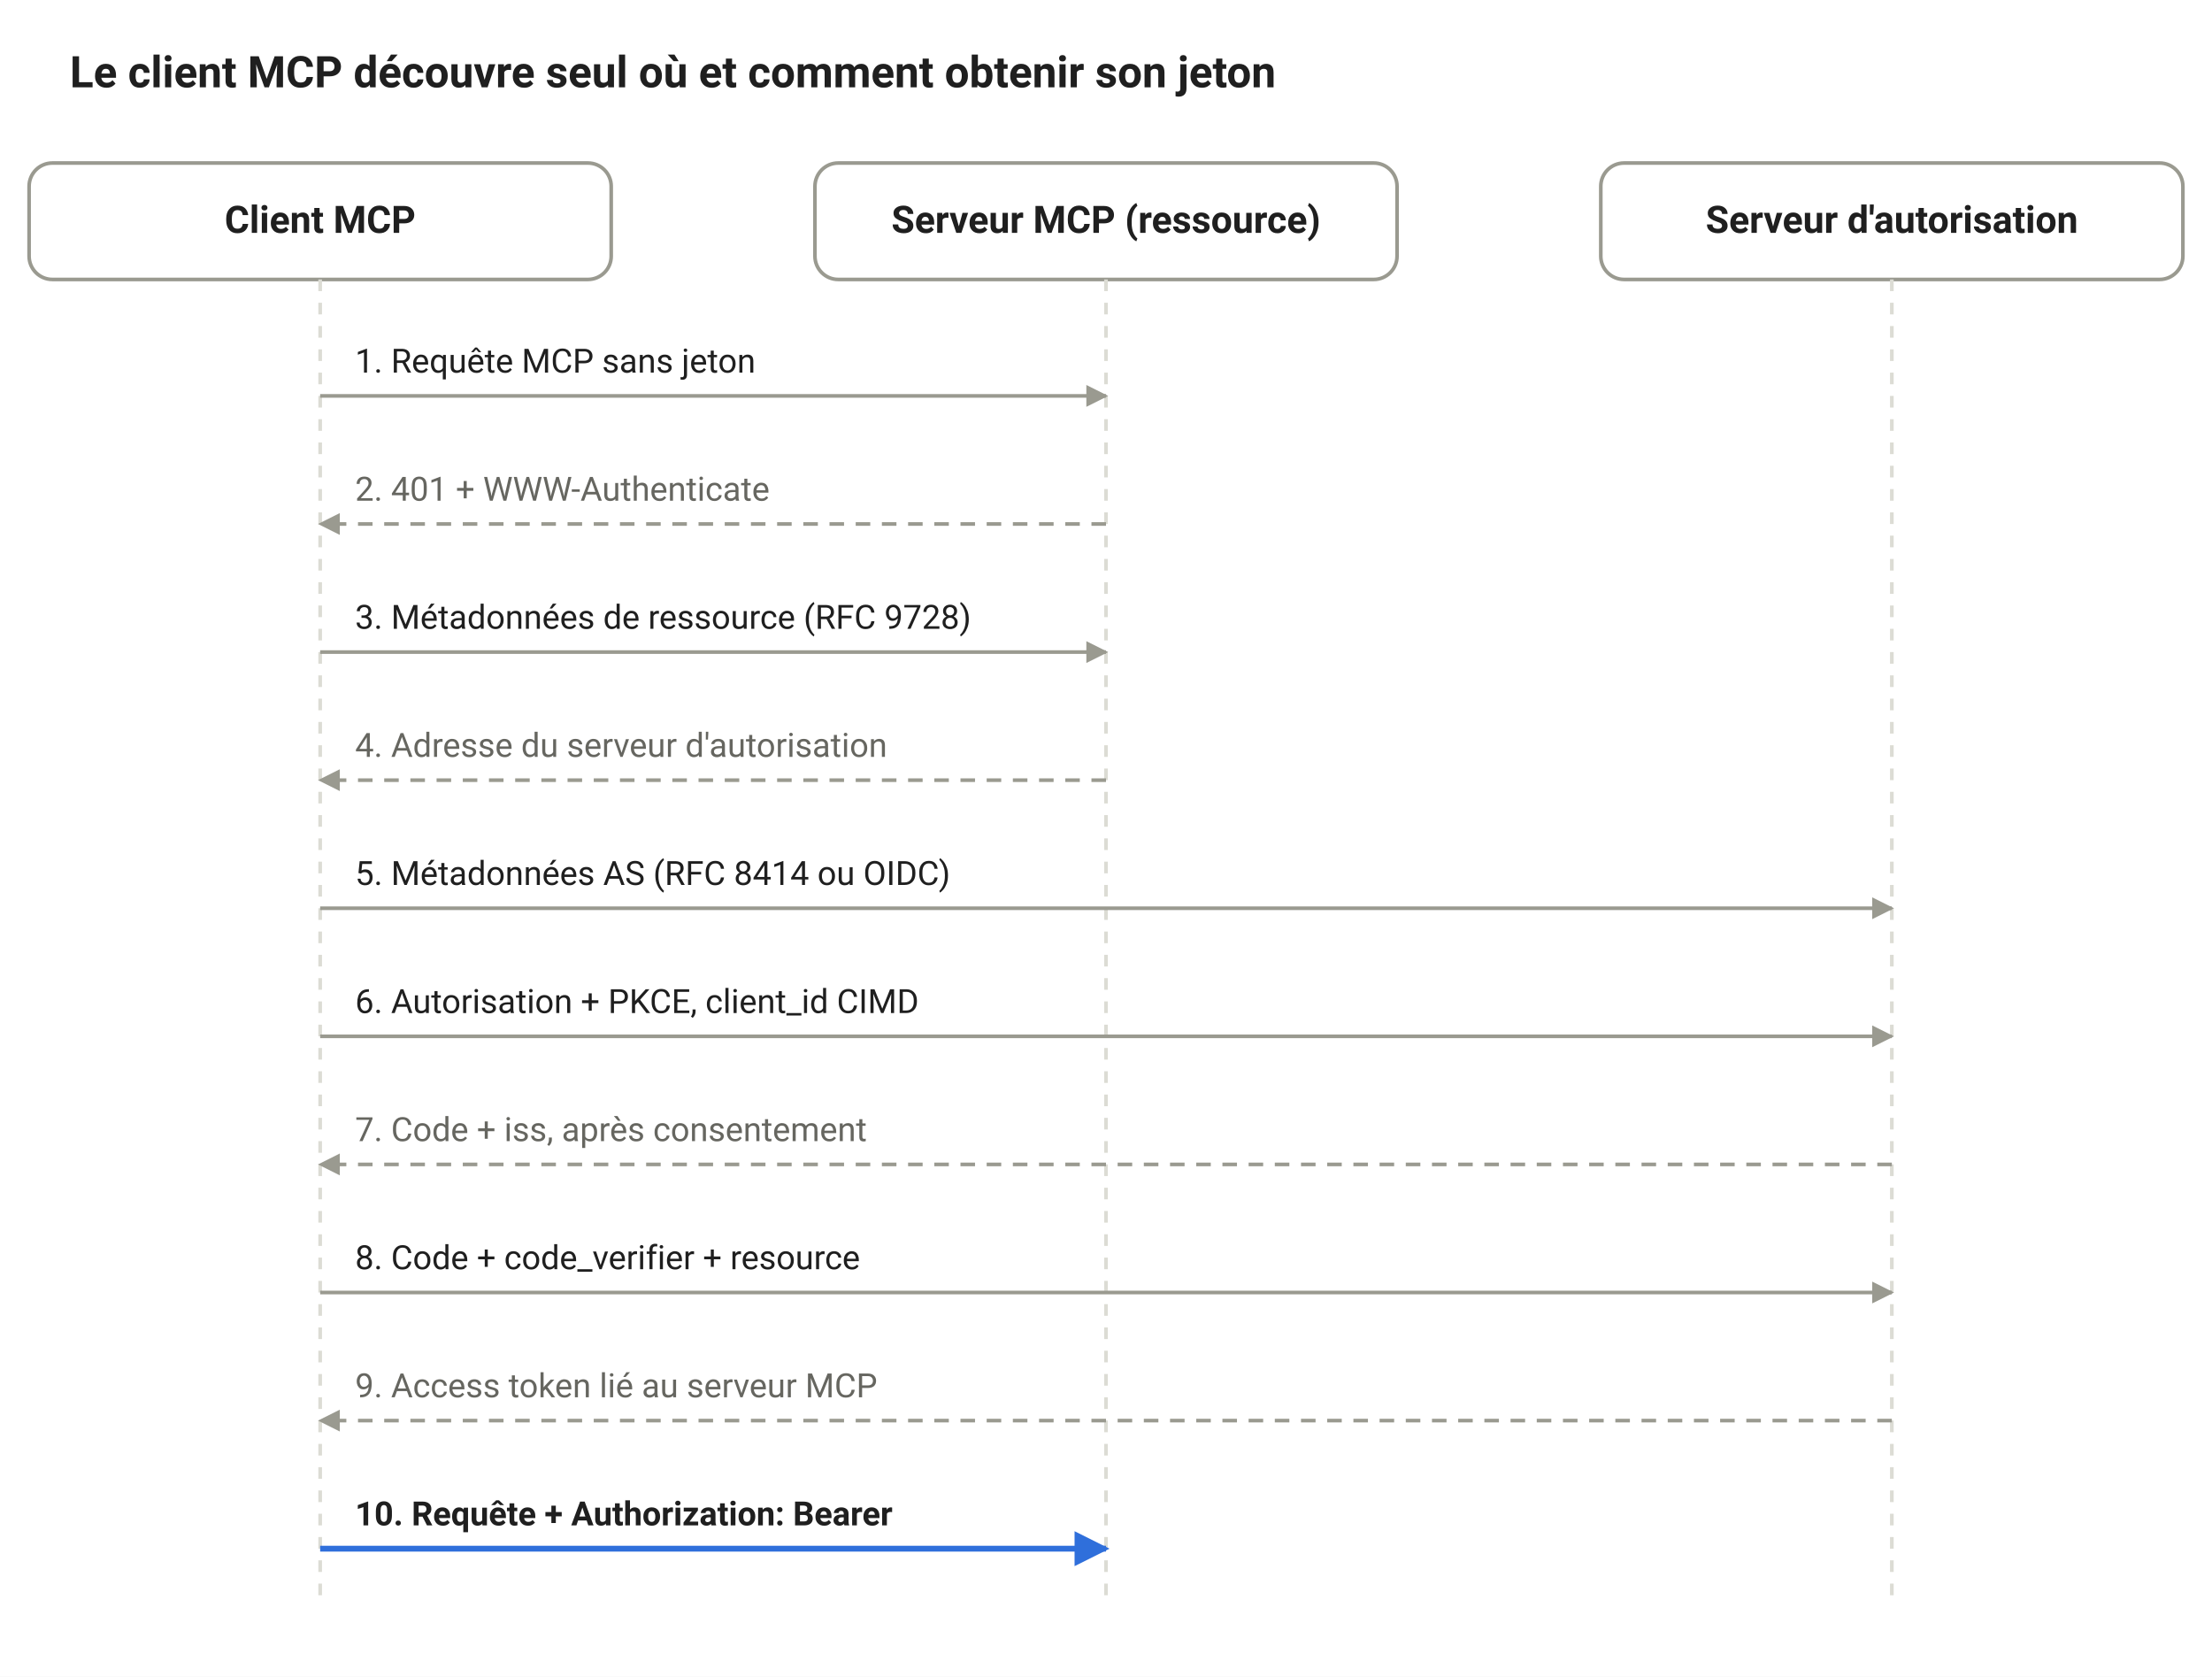
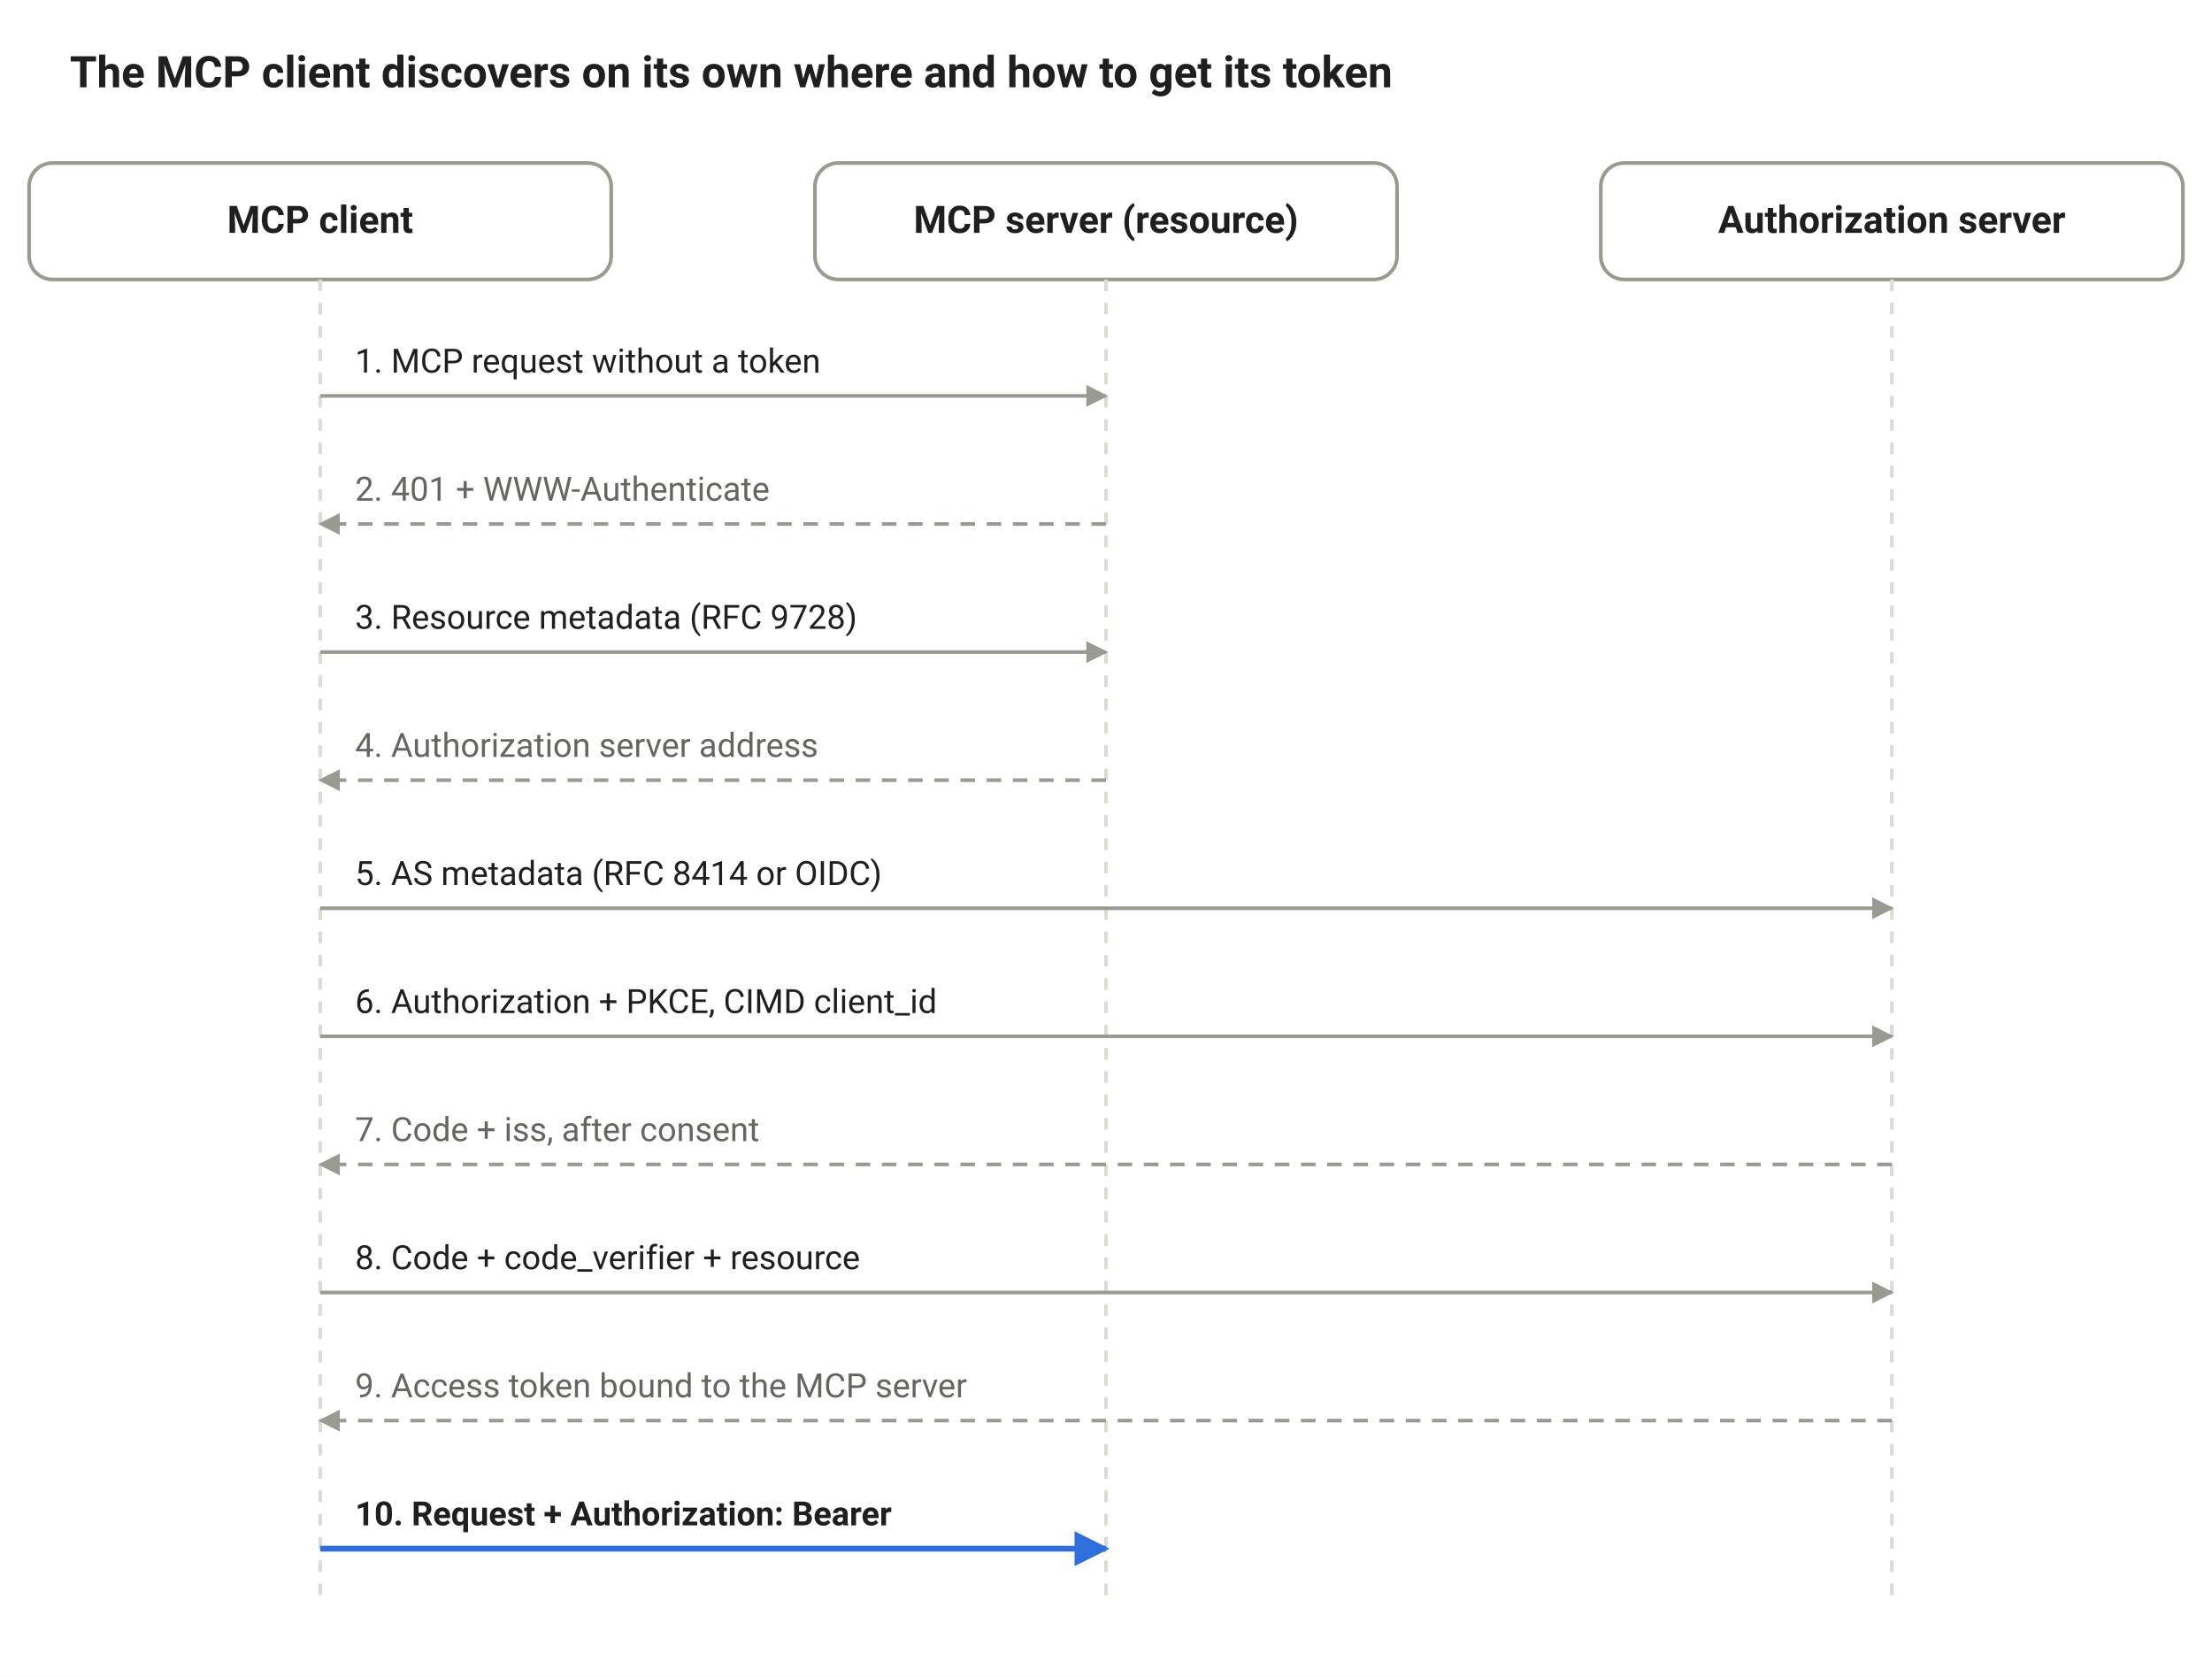
- <svg xmlns="http://www.w3.org/2000/svg" viewBox="0 0 760 576" role="img" aria-label="Le client MCP découvre seul où et comment obtenir son jeton" font-family="-apple-system, BlinkMacSystemFont, 'Segoe UI', Roboto, Helvetica, Arial, sans-serif" font-size="11.5">
+ <svg xmlns="http://www.w3.org/2000/svg" viewBox="0 0 760 576" role="img" aria-label="The MCP client discovers on its own where and how to get its token" font-family="-apple-system, BlinkMacSystemFont, 'Segoe UI', Roboto, Helvetica, Arial, sans-serif" font-size="11.5">
  <defs>
    <marker id="arrow" viewBox="0 0 10 10" refX="9" refY="5" markerWidth="6" markerHeight="6" orient="auto-start-reverse">
      <path d="M0 0L10 5L0 10z" fill="#9a9a90" />
    </marker>
    <marker id="arrow-hot" viewBox="0 0 10 10" refX="9" refY="5" markerWidth="6" markerHeight="6" orient="auto-start-reverse">
      <path d="M0 0L10 5L0 10z" fill="#2f6fdb" />
    </marker>
  </defs>
  <rect width="760" height="576" fill="#ffffff" />
-   <text x="24" y="30" font-size="15" font-weight="600" fill="#1f1f1f">Le client MCP découvre seul où et comment obtenir son jeton</text>
+   <text x="24" y="30" font-size="15" font-weight="600" fill="#1f1f1f">The MCP client discovers on its own where and how to get its token</text>
  <g stroke="#9a9a90" stroke-width="1.25">
    <rect x="10" y="56" width="200" height="40" rx="8" fill="none" />
    <rect x="280" y="56" width="200" height="40" rx="8" fill="none" />
    <rect x="550" y="56" width="200" height="40" rx="8" fill="none" />
  </g>
  <g stroke="#dcdcd4" stroke-width="1.25" stroke-dasharray="4 4">
    <line x1="110" y1="96" x2="110" y2="552" />
    <line x1="380" y1="96" x2="380" y2="552" />
    <line x1="650" y1="96" x2="650" y2="552" />
  </g>
  <g font-size="13" font-weight="600" fill="#1f1f1f" text-anchor="middle">
-     <text x="110" y="80">Client MCP</text>
-     <text x="380" y="80">Serveur MCP (ressource)</text>
-     <text x="650" y="80">Serveur d'autorisation</text>
+     <text x="110" y="80">MCP client</text>
+     <text x="380" y="80">MCP server (resource)</text>
+     <text x="650" y="80">Authorization server</text>
  </g>
  <g fill="none" stroke="#9a9a90" stroke-width="1.25" marker-end="url(#arrow)">
    <path d="M110 136H380" />
    <path d="M380 180H110" stroke-dasharray="5 4" />
    <path d="M110 224H380" />
    <path d="M380 268H110" stroke-dasharray="5 4" />
    <path d="M110 312H650" />
    <path d="M110 356H650" />
    <path d="M650 400H110" stroke-dasharray="5 4" />
    <path d="M110 444H650" />
    <path d="M650 488H110" stroke-dasharray="5 4" />
  </g>
  <path d="M110 532H380" fill="none" stroke="#2f6fdb" stroke-width="2" marker-end="url(#arrow-hot)" />
  <g>
-     <text x="122" y="128" fill="#1f1f1f">1. Requête MCP sans jeton</text>
+     <text x="122" y="128" fill="#1f1f1f">1. MCP request without a token</text>
    <text x="122" y="172" fill="#666660">2. 401 + WWW-Authenticate</text>
-     <text x="122" y="216" fill="#1f1f1f">3. Métadonnées de ressource (RFC 9728)</text>
-     <text x="122" y="260" fill="#666660">4. Adresse du serveur d'autorisation</text>
-     <text x="122" y="304" fill="#1f1f1f">5. Métadonnées AS (RFC 8414 ou OIDC)</text>
-     <text x="122" y="348" fill="#1f1f1f">6. Autorisation + PKCE, client_id CIMD</text>
-     <text x="122" y="392" fill="#666660">7. Code + iss, après consentement</text>
+     <text x="122" y="216" fill="#1f1f1f">3. Resource metadata (RFC 9728)</text>
+     <text x="122" y="260" fill="#666660">4. Authorization server address</text>
+     <text x="122" y="304" fill="#1f1f1f">5. AS metadata (RFC 8414 or OIDC)</text>
+     <text x="122" y="348" fill="#1f1f1f">6. Authorization + PKCE, CIMD client_id</text>
+     <text x="122" y="392" fill="#666660">7. Code + iss, after consent</text>
    <text x="122" y="436" fill="#1f1f1f">8. Code + code_verifier + resource</text>
-     <text x="122" y="480" fill="#666660">9. Access token lié au serveur MCP</text>
-     <text x="122" y="524" font-weight="600" fill="#1f1f1f">10. Requête + Authorization: Bearer</text>
+     <text x="122" y="480" fill="#666660">9. Access token bound to the MCP server</text>
+     <text x="122" y="524" font-weight="600" fill="#1f1f1f">10. Request + Authorization: Bearer</text>
  </g>
</svg>
